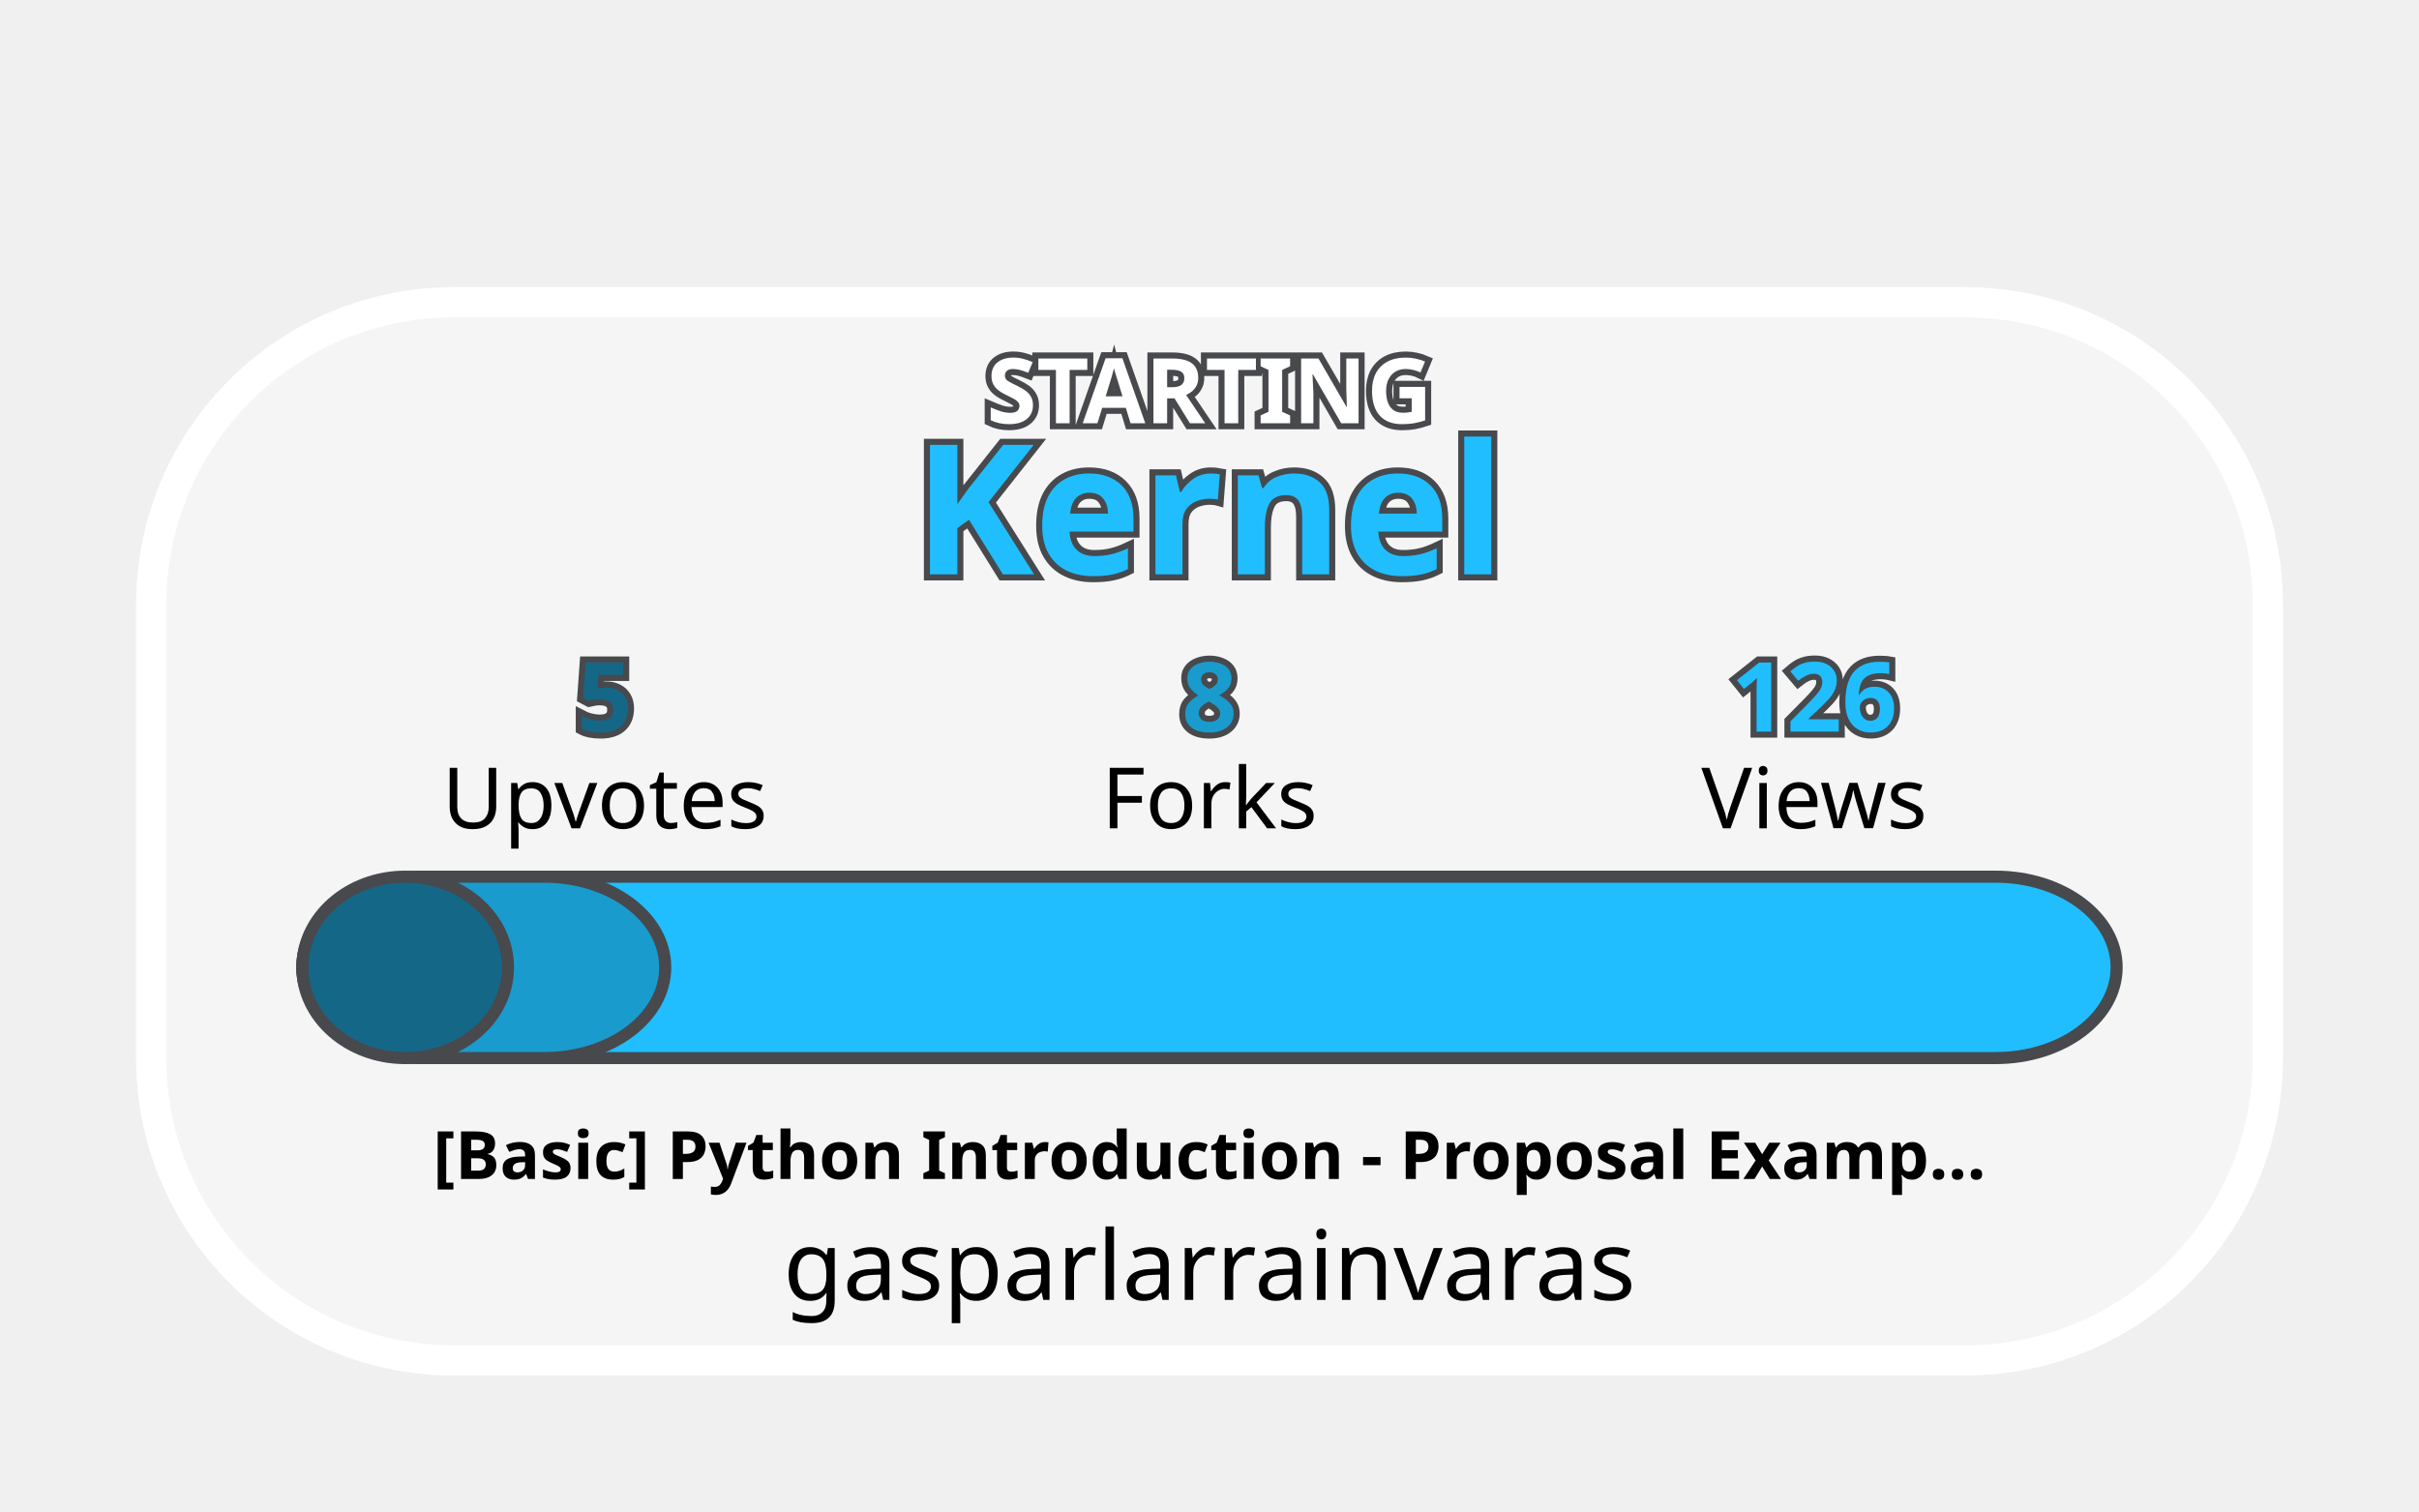
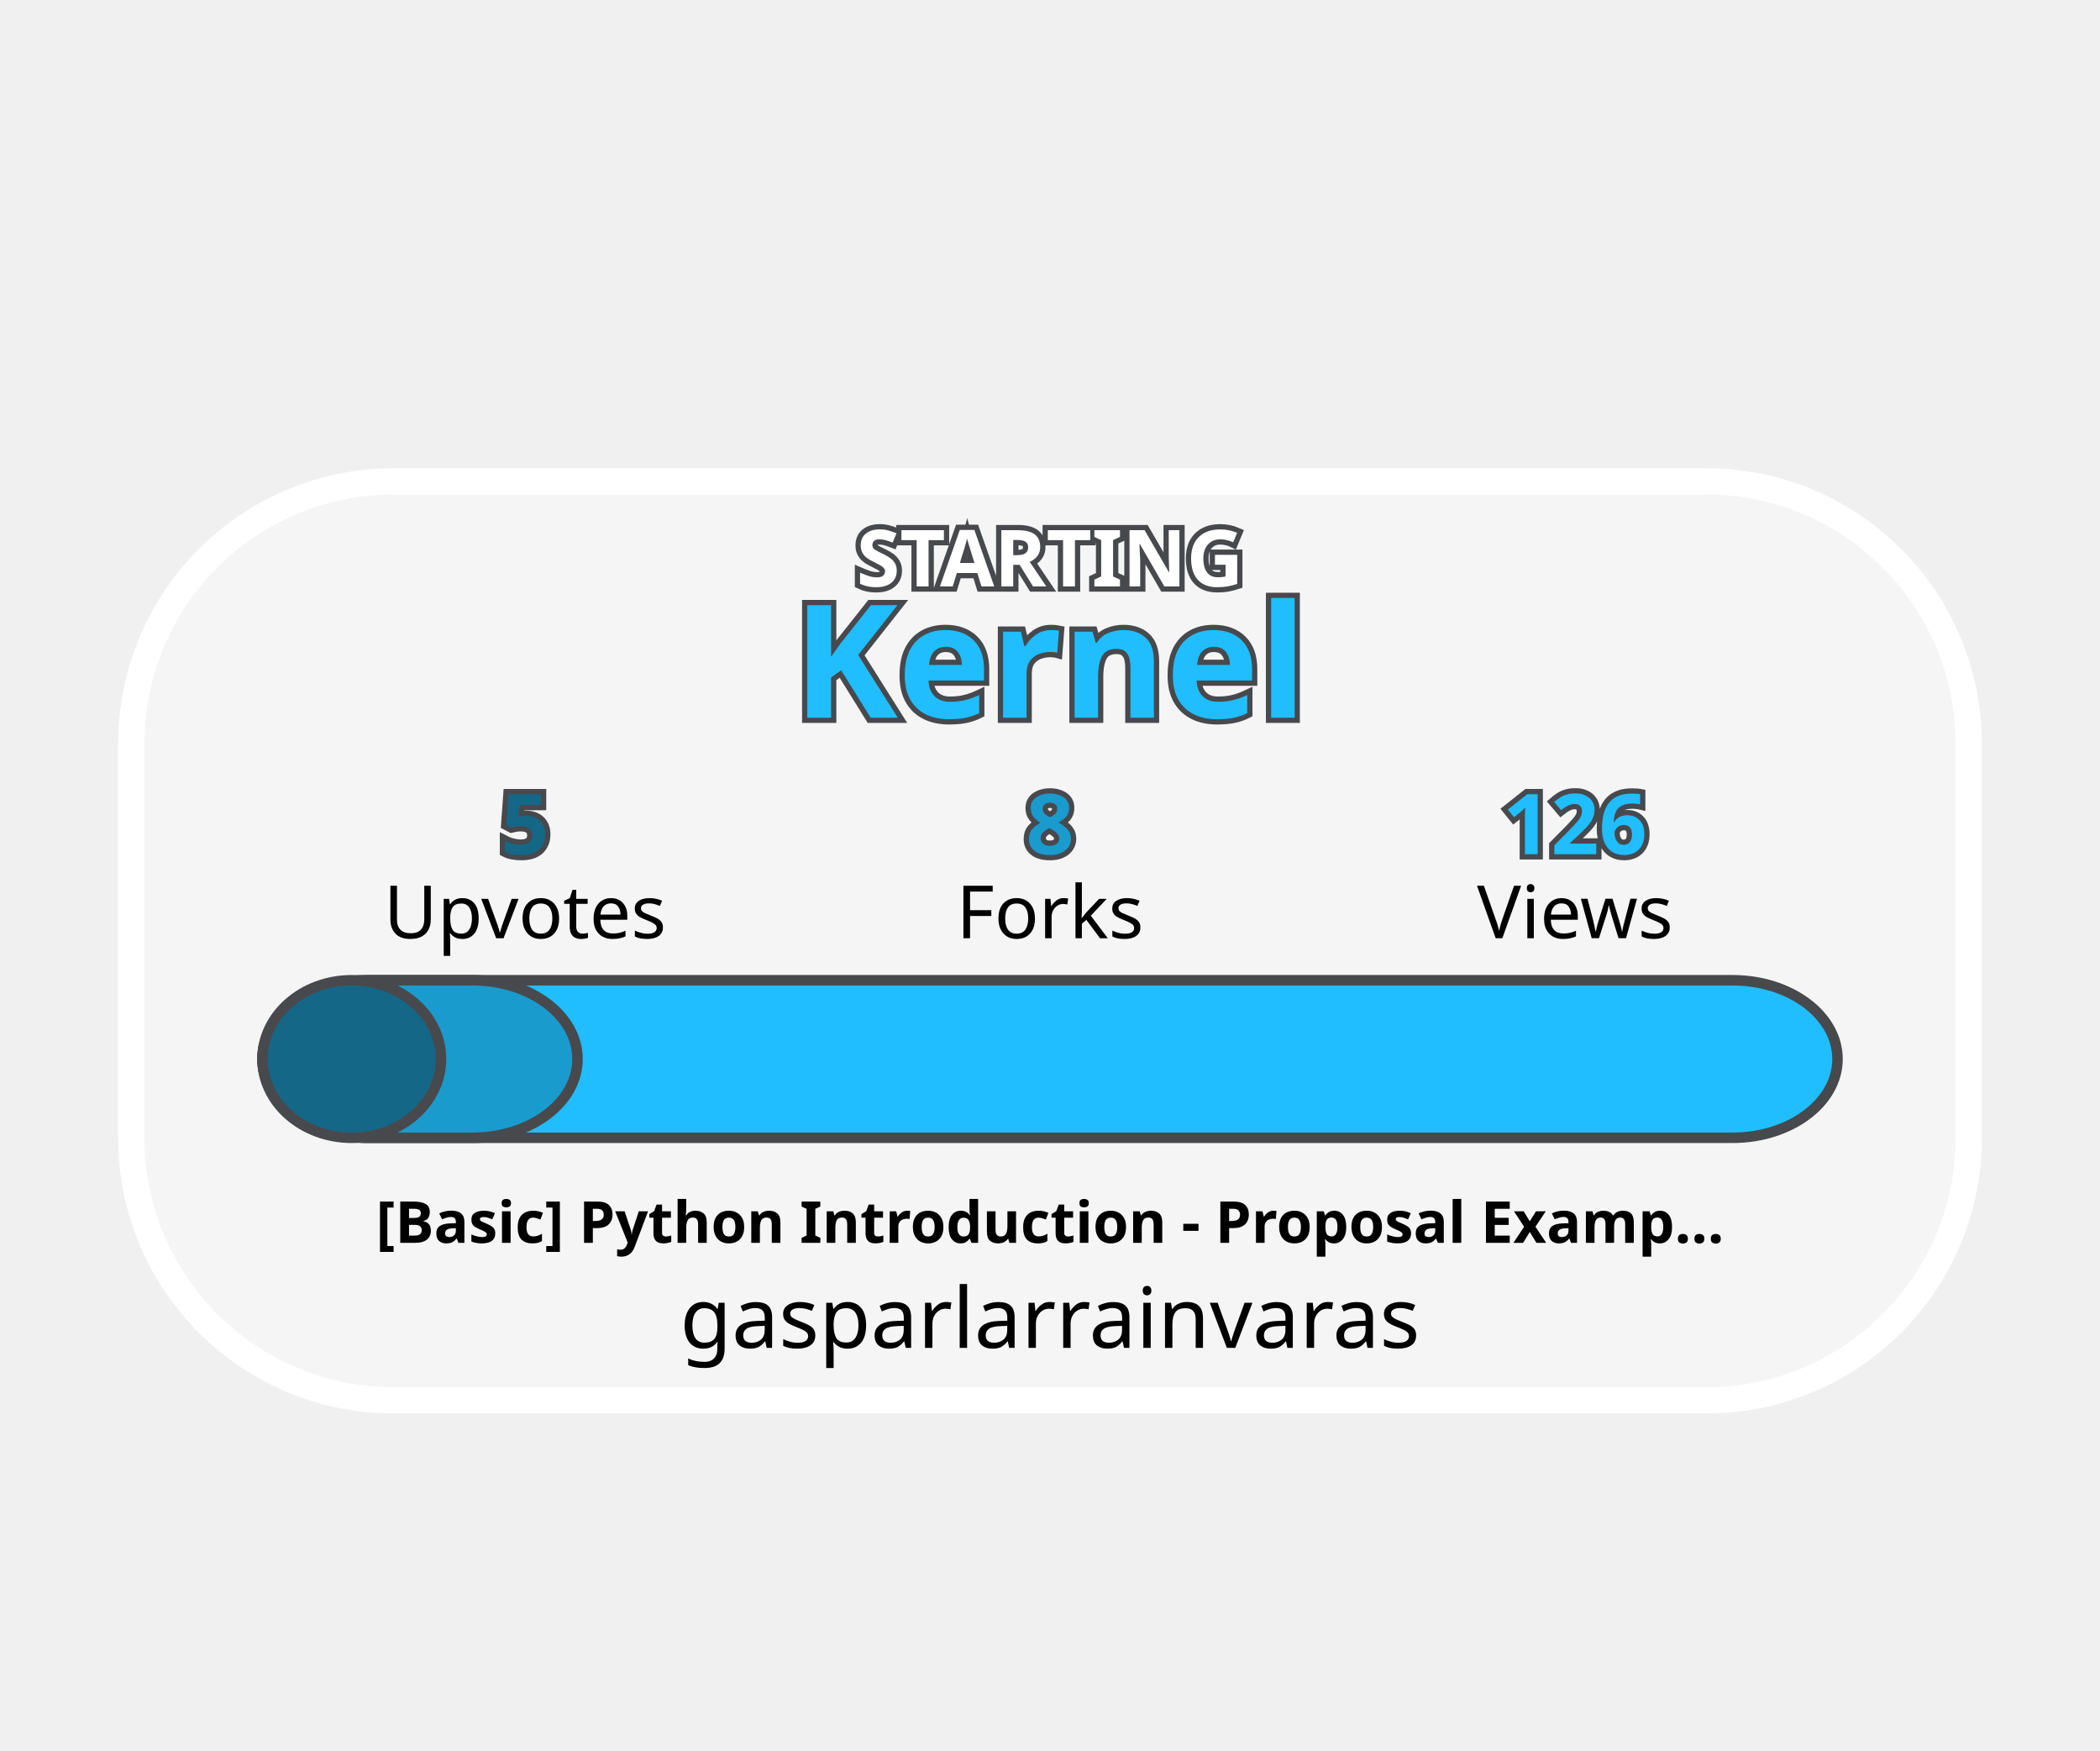
- <svg xmlns="http://www.w3.org/2000/svg" width="400" height="250" viewBox="0 0 400 200" fill="none">
+ <svg xmlns="http://www.w3.org/2000/svg" width="300" height="250" viewBox="0 0 400 200" fill="none">
  <style>
  text { font-family: Verdana, sans-serif; }
  .t   { font-weight: bold; }
  .m   { text-anchor: middle; }
  .e   { font-weight: bold; text-anchor: end; }
  .o   { paint-order: stroke; stroke: #47494D; stroke-width: 2px; }
</style>
  <rect x="25" y="25" rx="50" width="350" height="175" fill="#F5F5F5" stroke="#ffffff" stroke-width="5" />
  <text fill="#ffffff" font-size="15" x="200" y="45" class="t m o">STARTING</text>
  <text fill="#20BEFF" font-size="30" x="200" y="70" class="t m o">Kernel</text>
  <rect x="50" y="120" width="300" height="30" rx="20" fill="#20BEFF" stroke="#47494D" stroke-width="2" />
  <rect x="50" y="120" width="60" height="30" rx="20" fill="#1a9bce" stroke="#47494D" stroke-width="2" />
  <rect x="50" y="120" width="34" height="30" rx="20" fill="#156788" stroke="#47494D" stroke-width="2" />
  <text x="300" y="96" fill="#20BEFF" class="t m o" font-size="16">126</text>
  <text x="300" y="112" fill="#000000" class="m" font-size="14">Views</text>
  <text x="200" y="96" fill="#1a9bce" class="t m o" font-size="16">8</text>
  <text x="200" y="112" fill="#000000" class="m" font-size="14">Forks</text>
  <text x="100" y="96" fill="#156788" class="t m o" font-size="16">5</text>
  <text x="100" y="112" fill="#000000" class="m" font-size="14">Upvotes</text>
  <text x="200" y="170" fill="#000000" class="t m" font-size="11">[Basic] Python Introduction - Proposal Examp…</text>
  <text x="200" y="190" fill="#000000" class="m" font-size="16">gasparlarrainvaras</text>
</svg>
